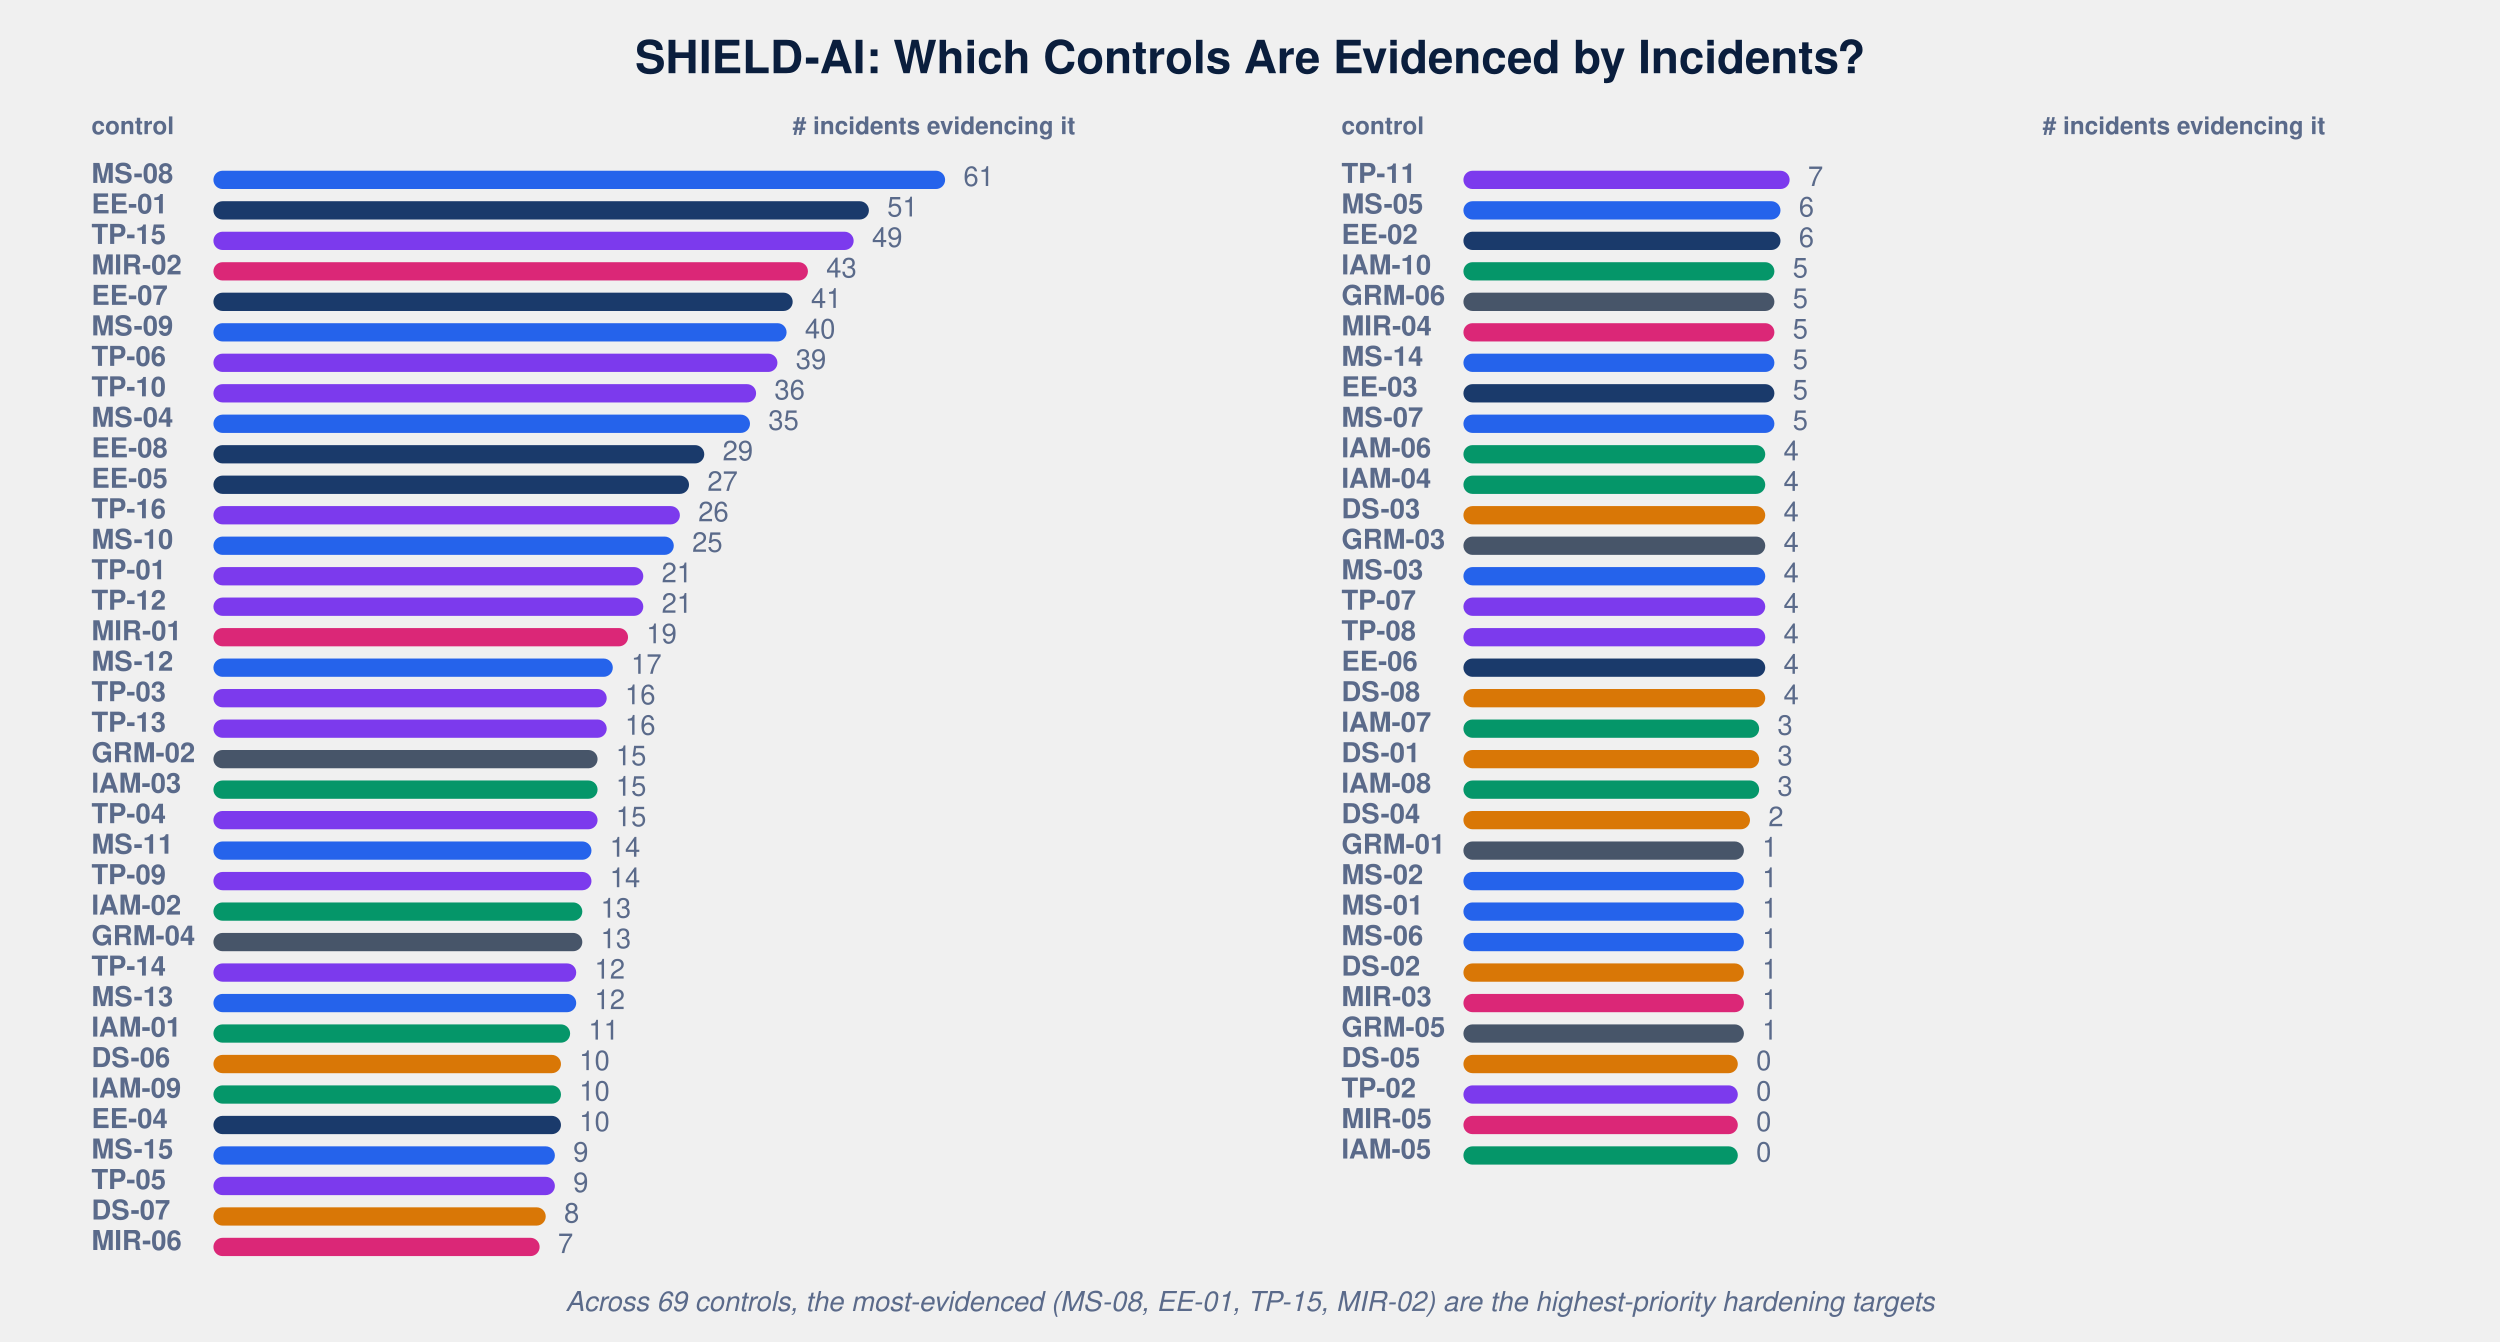
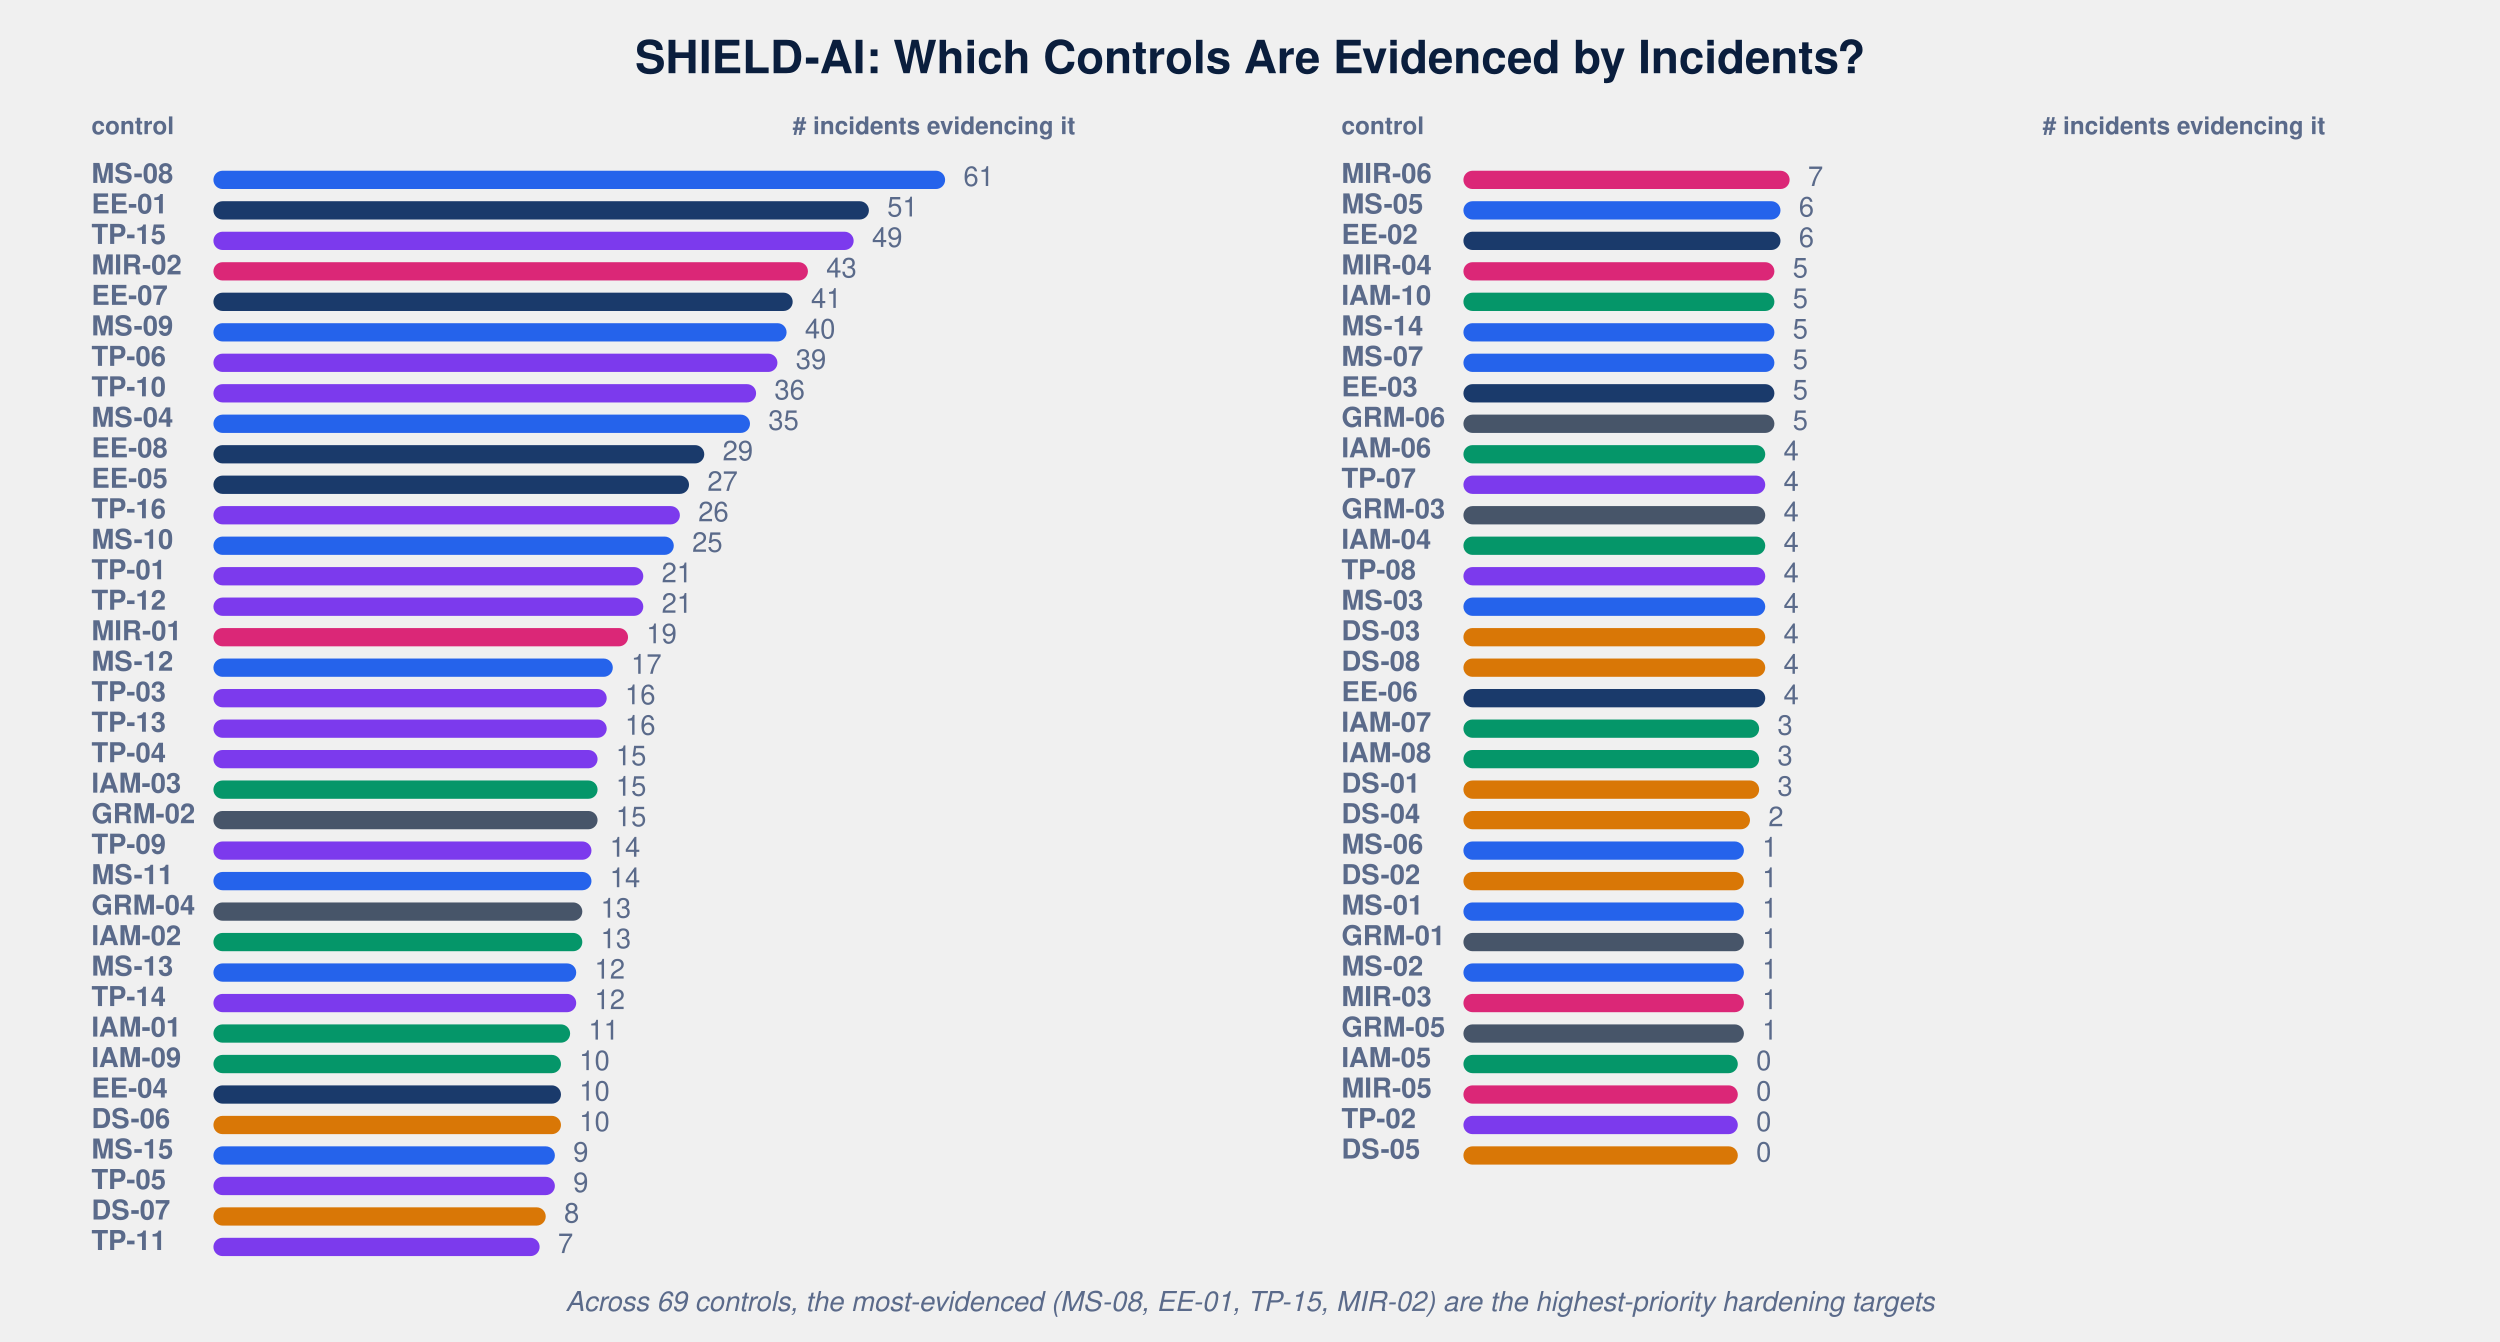
<svg xmlns="http://www.w3.org/2000/svg" viewBox="0 0 820 440" width="100%" height="100%">
  <style>
    text { font-family: 'Helvetica Neue', Helvetica, Arial, sans-serif; }
    .title { font-size: 15px; font-weight: bold; fill: #0a1e3d; }
    .label { font-size: 11px; fill: #1a1a2e; }
    .sm { font-size: 9px; fill: #5a6a8a; }
    .cap { font-size: 8px; font-weight: bold; text-transform: uppercase; fill: #5a6a8a; }
    .white { fill: #ffffff; }
  </style>
  <text x="410.0" y="24" text-anchor="middle" class="title">SHIELD-AI: Which Controls Are Evidenced by Incidents?</text>
  <text x="30" y="44" class="cap">control</text>
  <text x="260" y="44" class="cap"># incidents evidencing it</text>
  <text x="30" y="60" class="sm" font-weight="bold" fill="#2563eb">MS-08</text>
  <rect x="70" y="56" width="240" height="6" rx="3" fill="#2563eb" />
  <text x="316" y="61" class="sm">61</text>
  <text x="30" y="70" class="sm" font-weight="bold" fill="#1a3a6b">EE-01</text>
  <rect x="70" y="66" width="215" height="6" rx="3" fill="#1a3a6b" />
  <text x="291" y="71" class="sm">51</text>
  <text x="30" y="80" class="sm" font-weight="bold" fill="#7c3aed">TP-15</text>
  <rect x="70" y="76" width="210" height="6" rx="3" fill="#7c3aed" />
  <text x="286" y="81" class="sm">49</text>
  <text x="30" y="90" class="sm" font-weight="bold" fill="#db2777">MIR-02</text>
  <rect x="70" y="86" width="195" height="6" rx="3" fill="#db2777" />
  <text x="271" y="91" class="sm">43</text>
  <text x="30" y="100" class="sm" font-weight="bold" fill="#1a3a6b">EE-07</text>
  <rect x="70" y="96" width="190" height="6" rx="3" fill="#1a3a6b" />
  <text x="266" y="101" class="sm">41</text>
  <text x="30" y="110" class="sm" font-weight="bold" fill="#2563eb">MS-09</text>
  <rect x="70" y="106" width="188" height="6" rx="3" fill="#2563eb" />
  <text x="264" y="111" class="sm">40</text>
  <text x="30" y="120" class="sm" font-weight="bold" fill="#7c3aed">TP-06</text>
  <rect x="70" y="116" width="185" height="6" rx="3" fill="#7c3aed" />
  <text x="261" y="121" class="sm">39</text>
  <text x="30" y="130" class="sm" font-weight="bold" fill="#7c3aed">TP-10</text>
  <rect x="70" y="126" width="178" height="6" rx="3" fill="#7c3aed" />
  <text x="254" y="131" class="sm">36</text>
  <text x="30" y="140" class="sm" font-weight="bold" fill="#2563eb">MS-04</text>
  <rect x="70" y="136" width="176" height="6" rx="3" fill="#2563eb" />
  <text x="252" y="141" class="sm">35</text>
  <text x="30" y="150" class="sm" font-weight="bold" fill="#1a3a6b">EE-08</text>
  <rect x="70" y="146" width="161" height="6" rx="3" fill="#1a3a6b" />
  <text x="237" y="151" class="sm">29</text>
  <text x="30" y="160" class="sm" font-weight="bold" fill="#1a3a6b">EE-05</text>
  <rect x="70" y="156" width="156" height="6" rx="3" fill="#1a3a6b" />
  <text x="232" y="161" class="sm">27</text>
  <text x="30" y="170" class="sm" font-weight="bold" fill="#7c3aed">TP-16</text>
  <rect x="70" y="166" width="153" height="6" rx="3" fill="#7c3aed" />
  <text x="229" y="171" class="sm">26</text>
  <text x="30" y="180" class="sm" font-weight="bold" fill="#2563eb">MS-10</text>
  <rect x="70" y="176" width="151" height="6" rx="3" fill="#2563eb" />
  <text x="227" y="181" class="sm">25</text>
  <text x="30" y="190" class="sm" font-weight="bold" fill="#7c3aed">TP-01</text>
  <rect x="70" y="186" width="141" height="6" rx="3" fill="#7c3aed" />
  <text x="217" y="191" class="sm">21</text>
  <text x="30" y="200" class="sm" font-weight="bold" fill="#7c3aed">TP-12</text>
  <rect x="70" y="196" width="141" height="6" rx="3" fill="#7c3aed" />
  <text x="217" y="201" class="sm">21</text>
  <text x="30" y="210" class="sm" font-weight="bold" fill="#db2777">MIR-01</text>
  <rect x="70" y="206" width="136" height="6" rx="3" fill="#db2777" />
  <text x="212" y="211" class="sm">19</text>
  <text x="30" y="220" class="sm" font-weight="bold" fill="#2563eb">MS-12</text>
  <rect x="70" y="216" width="131" height="6" rx="3" fill="#2563eb" />
  <text x="207" y="221" class="sm">17</text>
  <text x="30" y="230" class="sm" font-weight="bold" fill="#7c3aed">TP-03</text>
  <rect x="70" y="226" width="129" height="6" rx="3" fill="#7c3aed" />
  <text x="205" y="231" class="sm">16</text>
  <text x="30" y="240" class="sm" font-weight="bold" fill="#7c3aed">TP-13</text>
  <rect x="70" y="236" width="129" height="6" rx="3" fill="#7c3aed" />
  <text x="205" y="241" class="sm">16</text>
-   <text x="30" y="250" class="sm" font-weight="bold" fill="#475569">GRM-02</text>
-   <rect x="70" y="246" width="126" height="6" rx="3" fill="#475569" />
+   <text x="30" y="250" class="sm" font-weight="bold" fill="#7c3aed">TP-04</text>
+   <rect x="70" y="246" width="126" height="6" rx="3" fill="#7c3aed" />
  <text x="202" y="251" class="sm">15</text>
  <text x="30" y="260" class="sm" font-weight="bold" fill="#059669">IAM-03</text>
  <rect x="70" y="256" width="126" height="6" rx="3" fill="#059669" />
  <text x="202" y="261" class="sm">15</text>
-   <text x="30" y="270" class="sm" font-weight="bold" fill="#7c3aed">TP-04</text>
-   <rect x="70" y="266" width="126" height="6" rx="3" fill="#7c3aed" />
+   <text x="30" y="270" class="sm" font-weight="bold" fill="#475569">GRM-02</text>
+   <rect x="70" y="266" width="126" height="6" rx="3" fill="#475569" />
  <text x="202" y="271" class="sm">15</text>
-   <text x="30" y="280" class="sm" font-weight="bold" fill="#2563eb">MS-11</text>
-   <rect x="70" y="276" width="124" height="6" rx="3" fill="#2563eb" />
+   <text x="30" y="280" class="sm" font-weight="bold" fill="#7c3aed">TP-09</text>
+   <rect x="70" y="276" width="124" height="6" rx="3" fill="#7c3aed" />
  <text x="200" y="281" class="sm">14</text>
-   <text x="30" y="290" class="sm" font-weight="bold" fill="#7c3aed">TP-09</text>
-   <rect x="70" y="286" width="124" height="6" rx="3" fill="#7c3aed" />
+   <text x="30" y="290" class="sm" font-weight="bold" fill="#2563eb">MS-11</text>
+   <rect x="70" y="286" width="124" height="6" rx="3" fill="#2563eb" />
  <text x="200" y="291" class="sm">14</text>
-   <text x="30" y="300" class="sm" font-weight="bold" fill="#059669">IAM-02</text>
-   <rect x="70" y="296" width="121" height="6" rx="3" fill="#059669" />
+   <text x="30" y="300" class="sm" font-weight="bold" fill="#475569">GRM-04</text>
+   <rect x="70" y="296" width="121" height="6" rx="3" fill="#475569" />
  <text x="197" y="301" class="sm">13</text>
-   <text x="30" y="310" class="sm" font-weight="bold" fill="#475569">GRM-04</text>
-   <rect x="70" y="306" width="121" height="6" rx="3" fill="#475569" />
+   <text x="30" y="310" class="sm" font-weight="bold" fill="#059669">IAM-02</text>
+   <rect x="70" y="306" width="121" height="6" rx="3" fill="#059669" />
  <text x="197" y="311" class="sm">13</text>
-   <text x="30" y="320" class="sm" font-weight="bold" fill="#7c3aed">TP-14</text>
-   <rect x="70" y="316" width="119" height="6" rx="3" fill="#7c3aed" />
+   <text x="30" y="320" class="sm" font-weight="bold" fill="#2563eb">MS-13</text>
+   <rect x="70" y="316" width="119" height="6" rx="3" fill="#2563eb" />
  <text x="195" y="321" class="sm">12</text>
-   <text x="30" y="330" class="sm" font-weight="bold" fill="#2563eb">MS-13</text>
-   <rect x="70" y="326" width="119" height="6" rx="3" fill="#2563eb" />
+   <text x="30" y="330" class="sm" font-weight="bold" fill="#7c3aed">TP-14</text>
+   <rect x="70" y="326" width="119" height="6" rx="3" fill="#7c3aed" />
  <text x="195" y="331" class="sm">12</text>
  <text x="30" y="340" class="sm" font-weight="bold" fill="#059669">IAM-01</text>
  <rect x="70" y="336" width="117" height="6" rx="3" fill="#059669" />
  <text x="193" y="341" class="sm">11</text>
-   <text x="30" y="350" class="sm" font-weight="bold" fill="#d97706">DS-06</text>
-   <rect x="70" y="346" width="114" height="6" rx="3" fill="#d97706" />
+   <text x="30" y="350" class="sm" font-weight="bold" fill="#059669">IAM-09</text>
+   <rect x="70" y="346" width="114" height="6" rx="3" fill="#059669" />
  <text x="190" y="351" class="sm">10</text>
-   <text x="30" y="360" class="sm" font-weight="bold" fill="#059669">IAM-09</text>
-   <rect x="70" y="356" width="114" height="6" rx="3" fill="#059669" />
+   <text x="30" y="360" class="sm" font-weight="bold" fill="#1a3a6b">EE-04</text>
+   <rect x="70" y="356" width="114" height="6" rx="3" fill="#1a3a6b" />
  <text x="190" y="361" class="sm">10</text>
-   <text x="30" y="370" class="sm" font-weight="bold" fill="#1a3a6b">EE-04</text>
-   <rect x="70" y="366" width="114" height="6" rx="3" fill="#1a3a6b" />
+   <text x="30" y="370" class="sm" font-weight="bold" fill="#d97706">DS-06</text>
+   <rect x="70" y="366" width="114" height="6" rx="3" fill="#d97706" />
  <text x="190" y="371" class="sm">10</text>
  <text x="30" y="380" class="sm" font-weight="bold" fill="#2563eb">MS-15</text>
  <rect x="70" y="376" width="112" height="6" rx="3" fill="#2563eb" />
  <text x="188" y="381" class="sm">9</text>
  <text x="30" y="390" class="sm" font-weight="bold" fill="#7c3aed">TP-05</text>
  <rect x="70" y="386" width="112" height="6" rx="3" fill="#7c3aed" />
  <text x="188" y="391" class="sm">9</text>
  <text x="30" y="400" class="sm" font-weight="bold" fill="#d97706">DS-07</text>
  <rect x="70" y="396" width="109" height="6" rx="3" fill="#d97706" />
  <text x="185" y="401" class="sm">8</text>
-   <text x="30" y="410" class="sm" font-weight="bold" fill="#db2777">MIR-06</text>
-   <rect x="70" y="406" width="107" height="6" rx="3" fill="#db2777" />
+   <text x="30" y="410" class="sm" font-weight="bold" fill="#7c3aed">TP-11</text>
+   <rect x="70" y="406" width="107" height="6" rx="3" fill="#7c3aed" />
  <text x="183" y="411" class="sm">7</text>
  <text x="440" y="44" class="cap">control</text>
  <text x="670" y="44" class="cap"># incidents evidencing it</text>
-   <text x="440" y="60" class="sm" font-weight="bold" fill="#7c3aed">TP-11</text>
-   <rect x="480" y="56" width="107" height="6" rx="3" fill="#7c3aed" />
+   <text x="440" y="60" class="sm" font-weight="bold" fill="#db2777">MIR-06</text>
+   <rect x="480" y="56" width="107" height="6" rx="3" fill="#db2777" />
  <text x="593" y="61" class="sm">7</text>
  <text x="440" y="70" class="sm" font-weight="bold" fill="#2563eb">MS-05</text>
  <rect x="480" y="66" width="104" height="6" rx="3" fill="#2563eb" />
  <text x="590" y="71" class="sm">6</text>
  <text x="440" y="80" class="sm" font-weight="bold" fill="#1a3a6b">EE-02</text>
  <rect x="480" y="76" width="104" height="6" rx="3" fill="#1a3a6b" />
  <text x="590" y="81" class="sm">6</text>
-   <text x="440" y="90" class="sm" font-weight="bold" fill="#059669">IAM-10</text>
-   <rect x="480" y="86" width="102" height="6" rx="3" fill="#059669" />
+   <text x="440" y="90" class="sm" font-weight="bold" fill="#db2777">MIR-04</text>
+   <rect x="480" y="86" width="102" height="6" rx="3" fill="#db2777" />
  <text x="588" y="91" class="sm">5</text>
-   <text x="440" y="100" class="sm" font-weight="bold" fill="#475569">GRM-06</text>
-   <rect x="480" y="96" width="102" height="6" rx="3" fill="#475569" />
+   <text x="440" y="100" class="sm" font-weight="bold" fill="#059669">IAM-10</text>
+   <rect x="480" y="96" width="102" height="6" rx="3" fill="#059669" />
  <text x="588" y="101" class="sm">5</text>
-   <text x="440" y="110" class="sm" font-weight="bold" fill="#db2777">MIR-04</text>
-   <rect x="480" y="106" width="102" height="6" rx="3" fill="#db2777" />
+   <text x="440" y="110" class="sm" font-weight="bold" fill="#2563eb">MS-14</text>
+   <rect x="480" y="106" width="102" height="6" rx="3" fill="#2563eb" />
  <text x="588" y="111" class="sm">5</text>
-   <text x="440" y="120" class="sm" font-weight="bold" fill="#2563eb">MS-14</text>
+   <text x="440" y="120" class="sm" font-weight="bold" fill="#2563eb">MS-07</text>
  <rect x="480" y="116" width="102" height="6" rx="3" fill="#2563eb" />
  <text x="588" y="121" class="sm">5</text>
  <text x="440" y="130" class="sm" font-weight="bold" fill="#1a3a6b">EE-03</text>
  <rect x="480" y="126" width="102" height="6" rx="3" fill="#1a3a6b" />
  <text x="588" y="131" class="sm">5</text>
-   <text x="440" y="140" class="sm" font-weight="bold" fill="#2563eb">MS-07</text>
-   <rect x="480" y="136" width="102" height="6" rx="3" fill="#2563eb" />
+   <text x="440" y="140" class="sm" font-weight="bold" fill="#475569">GRM-06</text>
+   <rect x="480" y="136" width="102" height="6" rx="3" fill="#475569" />
  <text x="588" y="141" class="sm">5</text>
  <text x="440" y="150" class="sm" font-weight="bold" fill="#059669">IAM-06</text>
  <rect x="480" y="146" width="99" height="6" rx="3" fill="#059669" />
  <text x="585" y="151" class="sm">4</text>
-   <text x="440" y="160" class="sm" font-weight="bold" fill="#059669">IAM-04</text>
-   <rect x="480" y="156" width="99" height="6" rx="3" fill="#059669" />
+   <text x="440" y="160" class="sm" font-weight="bold" fill="#7c3aed">TP-07</text>
+   <rect x="480" y="156" width="99" height="6" rx="3" fill="#7c3aed" />
  <text x="585" y="161" class="sm">4</text>
-   <text x="440" y="170" class="sm" font-weight="bold" fill="#d97706">DS-03</text>
-   <rect x="480" y="166" width="99" height="6" rx="3" fill="#d97706" />
+   <text x="440" y="170" class="sm" font-weight="bold" fill="#475569">GRM-03</text>
+   <rect x="480" y="166" width="99" height="6" rx="3" fill="#475569" />
  <text x="585" y="171" class="sm">4</text>
-   <text x="440" y="180" class="sm" font-weight="bold" fill="#475569">GRM-03</text>
-   <rect x="480" y="176" width="99" height="6" rx="3" fill="#475569" />
+   <text x="440" y="180" class="sm" font-weight="bold" fill="#059669">IAM-04</text>
+   <rect x="480" y="176" width="99" height="6" rx="3" fill="#059669" />
  <text x="585" y="181" class="sm">4</text>
-   <text x="440" y="190" class="sm" font-weight="bold" fill="#2563eb">MS-03</text>
-   <rect x="480" y="186" width="99" height="6" rx="3" fill="#2563eb" />
+   <text x="440" y="190" class="sm" font-weight="bold" fill="#7c3aed">TP-08</text>
+   <rect x="480" y="186" width="99" height="6" rx="3" fill="#7c3aed" />
  <text x="585" y="191" class="sm">4</text>
-   <text x="440" y="200" class="sm" font-weight="bold" fill="#7c3aed">TP-07</text>
-   <rect x="480" y="196" width="99" height="6" rx="3" fill="#7c3aed" />
+   <text x="440" y="200" class="sm" font-weight="bold" fill="#2563eb">MS-03</text>
+   <rect x="480" y="196" width="99" height="6" rx="3" fill="#2563eb" />
  <text x="585" y="201" class="sm">4</text>
-   <text x="440" y="210" class="sm" font-weight="bold" fill="#7c3aed">TP-08</text>
-   <rect x="480" y="206" width="99" height="6" rx="3" fill="#7c3aed" />
+   <text x="440" y="210" class="sm" font-weight="bold" fill="#d97706">DS-03</text>
+   <rect x="480" y="206" width="99" height="6" rx="3" fill="#d97706" />
  <text x="585" y="211" class="sm">4</text>
-   <text x="440" y="220" class="sm" font-weight="bold" fill="#1a3a6b">EE-06</text>
-   <rect x="480" y="216" width="99" height="6" rx="3" fill="#1a3a6b" />
+   <text x="440" y="220" class="sm" font-weight="bold" fill="#d97706">DS-08</text>
+   <rect x="480" y="216" width="99" height="6" rx="3" fill="#d97706" />
  <text x="585" y="221" class="sm">4</text>
-   <text x="440" y="230" class="sm" font-weight="bold" fill="#d97706">DS-08</text>
-   <rect x="480" y="226" width="99" height="6" rx="3" fill="#d97706" />
+   <text x="440" y="230" class="sm" font-weight="bold" fill="#1a3a6b">EE-06</text>
+   <rect x="480" y="226" width="99" height="6" rx="3" fill="#1a3a6b" />
  <text x="585" y="231" class="sm">4</text>
  <text x="440" y="240" class="sm" font-weight="bold" fill="#059669">IAM-07</text>
  <rect x="480" y="236" width="97" height="6" rx="3" fill="#059669" />
  <text x="583" y="241" class="sm">3</text>
-   <text x="440" y="250" class="sm" font-weight="bold" fill="#d97706">DS-01</text>
-   <rect x="480" y="246" width="97" height="6" rx="3" fill="#d97706" />
+   <text x="440" y="250" class="sm" font-weight="bold" fill="#059669">IAM-08</text>
+   <rect x="480" y="246" width="97" height="6" rx="3" fill="#059669" />
  <text x="583" y="251" class="sm">3</text>
-   <text x="440" y="260" class="sm" font-weight="bold" fill="#059669">IAM-08</text>
-   <rect x="480" y="256" width="97" height="6" rx="3" fill="#059669" />
+   <text x="440" y="260" class="sm" font-weight="bold" fill="#d97706">DS-01</text>
+   <rect x="480" y="256" width="97" height="6" rx="3" fill="#d97706" />
  <text x="583" y="261" class="sm">3</text>
  <text x="440" y="270" class="sm" font-weight="bold" fill="#d97706">DS-04</text>
  <rect x="480" y="266" width="94" height="6" rx="3" fill="#d97706" />
  <text x="580" y="271" class="sm">2</text>
-   <text x="440" y="280" class="sm" font-weight="bold" fill="#475569">GRM-01</text>
-   <rect x="480" y="276" width="92" height="6" rx="3" fill="#475569" />
+   <text x="440" y="280" class="sm" font-weight="bold" fill="#2563eb">MS-06</text>
+   <rect x="480" y="276" width="92" height="6" rx="3" fill="#2563eb" />
  <text x="578" y="281" class="sm">1</text>
-   <text x="440" y="290" class="sm" font-weight="bold" fill="#2563eb">MS-02</text>
-   <rect x="480" y="286" width="92" height="6" rx="3" fill="#2563eb" />
+   <text x="440" y="290" class="sm" font-weight="bold" fill="#d97706">DS-02</text>
+   <rect x="480" y="286" width="92" height="6" rx="3" fill="#d97706" />
  <text x="578" y="291" class="sm">1</text>
  <text x="440" y="300" class="sm" font-weight="bold" fill="#2563eb">MS-01</text>
  <rect x="480" y="296" width="92" height="6" rx="3" fill="#2563eb" />
  <text x="578" y="301" class="sm">1</text>
-   <text x="440" y="310" class="sm" font-weight="bold" fill="#2563eb">MS-06</text>
-   <rect x="480" y="306" width="92" height="6" rx="3" fill="#2563eb" />
+   <text x="440" y="310" class="sm" font-weight="bold" fill="#475569">GRM-01</text>
+   <rect x="480" y="306" width="92" height="6" rx="3" fill="#475569" />
  <text x="578" y="311" class="sm">1</text>
-   <text x="440" y="320" class="sm" font-weight="bold" fill="#d97706">DS-02</text>
-   <rect x="480" y="316" width="92" height="6" rx="3" fill="#d97706" />
+   <text x="440" y="320" class="sm" font-weight="bold" fill="#2563eb">MS-02</text>
+   <rect x="480" y="316" width="92" height="6" rx="3" fill="#2563eb" />
  <text x="578" y="321" class="sm">1</text>
  <text x="440" y="330" class="sm" font-weight="bold" fill="#db2777">MIR-03</text>
  <rect x="480" y="326" width="92" height="6" rx="3" fill="#db2777" />
  <text x="578" y="331" class="sm">1</text>
  <text x="440" y="340" class="sm" font-weight="bold" fill="#475569">GRM-05</text>
  <rect x="480" y="336" width="92" height="6" rx="3" fill="#475569" />
  <text x="578" y="341" class="sm">1</text>
-   <text x="440" y="350" class="sm" font-weight="bold" fill="#d97706">DS-05</text>
-   <rect x="480" y="346" width="90" height="6" rx="3" fill="#d97706" />
+   <text x="440" y="350" class="sm" font-weight="bold" fill="#059669">IAM-05</text>
+   <rect x="480" y="346" width="90" height="6" rx="3" fill="#059669" />
  <text x="576" y="351" class="sm">0</text>
-   <text x="440" y="360" class="sm" font-weight="bold" fill="#7c3aed">TP-02</text>
-   <rect x="480" y="356" width="90" height="6" rx="3" fill="#7c3aed" />
+   <text x="440" y="360" class="sm" font-weight="bold" fill="#db2777">MIR-05</text>
+   <rect x="480" y="356" width="90" height="6" rx="3" fill="#db2777" />
  <text x="576" y="361" class="sm">0</text>
-   <text x="440" y="370" class="sm" font-weight="bold" fill="#db2777">MIR-05</text>
-   <rect x="480" y="366" width="90" height="6" rx="3" fill="#db2777" />
+   <text x="440" y="370" class="sm" font-weight="bold" fill="#7c3aed">TP-02</text>
+   <rect x="480" y="366" width="90" height="6" rx="3" fill="#7c3aed" />
  <text x="576" y="371" class="sm">0</text>
-   <text x="440" y="380" class="sm" font-weight="bold" fill="#059669">IAM-05</text>
-   <rect x="480" y="376" width="90" height="6" rx="3" fill="#059669" />
+   <text x="440" y="380" class="sm" font-weight="bold" fill="#d97706">DS-05</text>
+   <rect x="480" y="376" width="90" height="6" rx="3" fill="#d97706" />
  <text x="576" y="381" class="sm">0</text>
  <text x="410.0" y="430" text-anchor="middle" class="sm" font-style="italic">Across 69 controls, the most-evidenced (MS-08, EE-01, TP-15, MIR-02) are the highest-priority hardening targets</text>
</svg>
